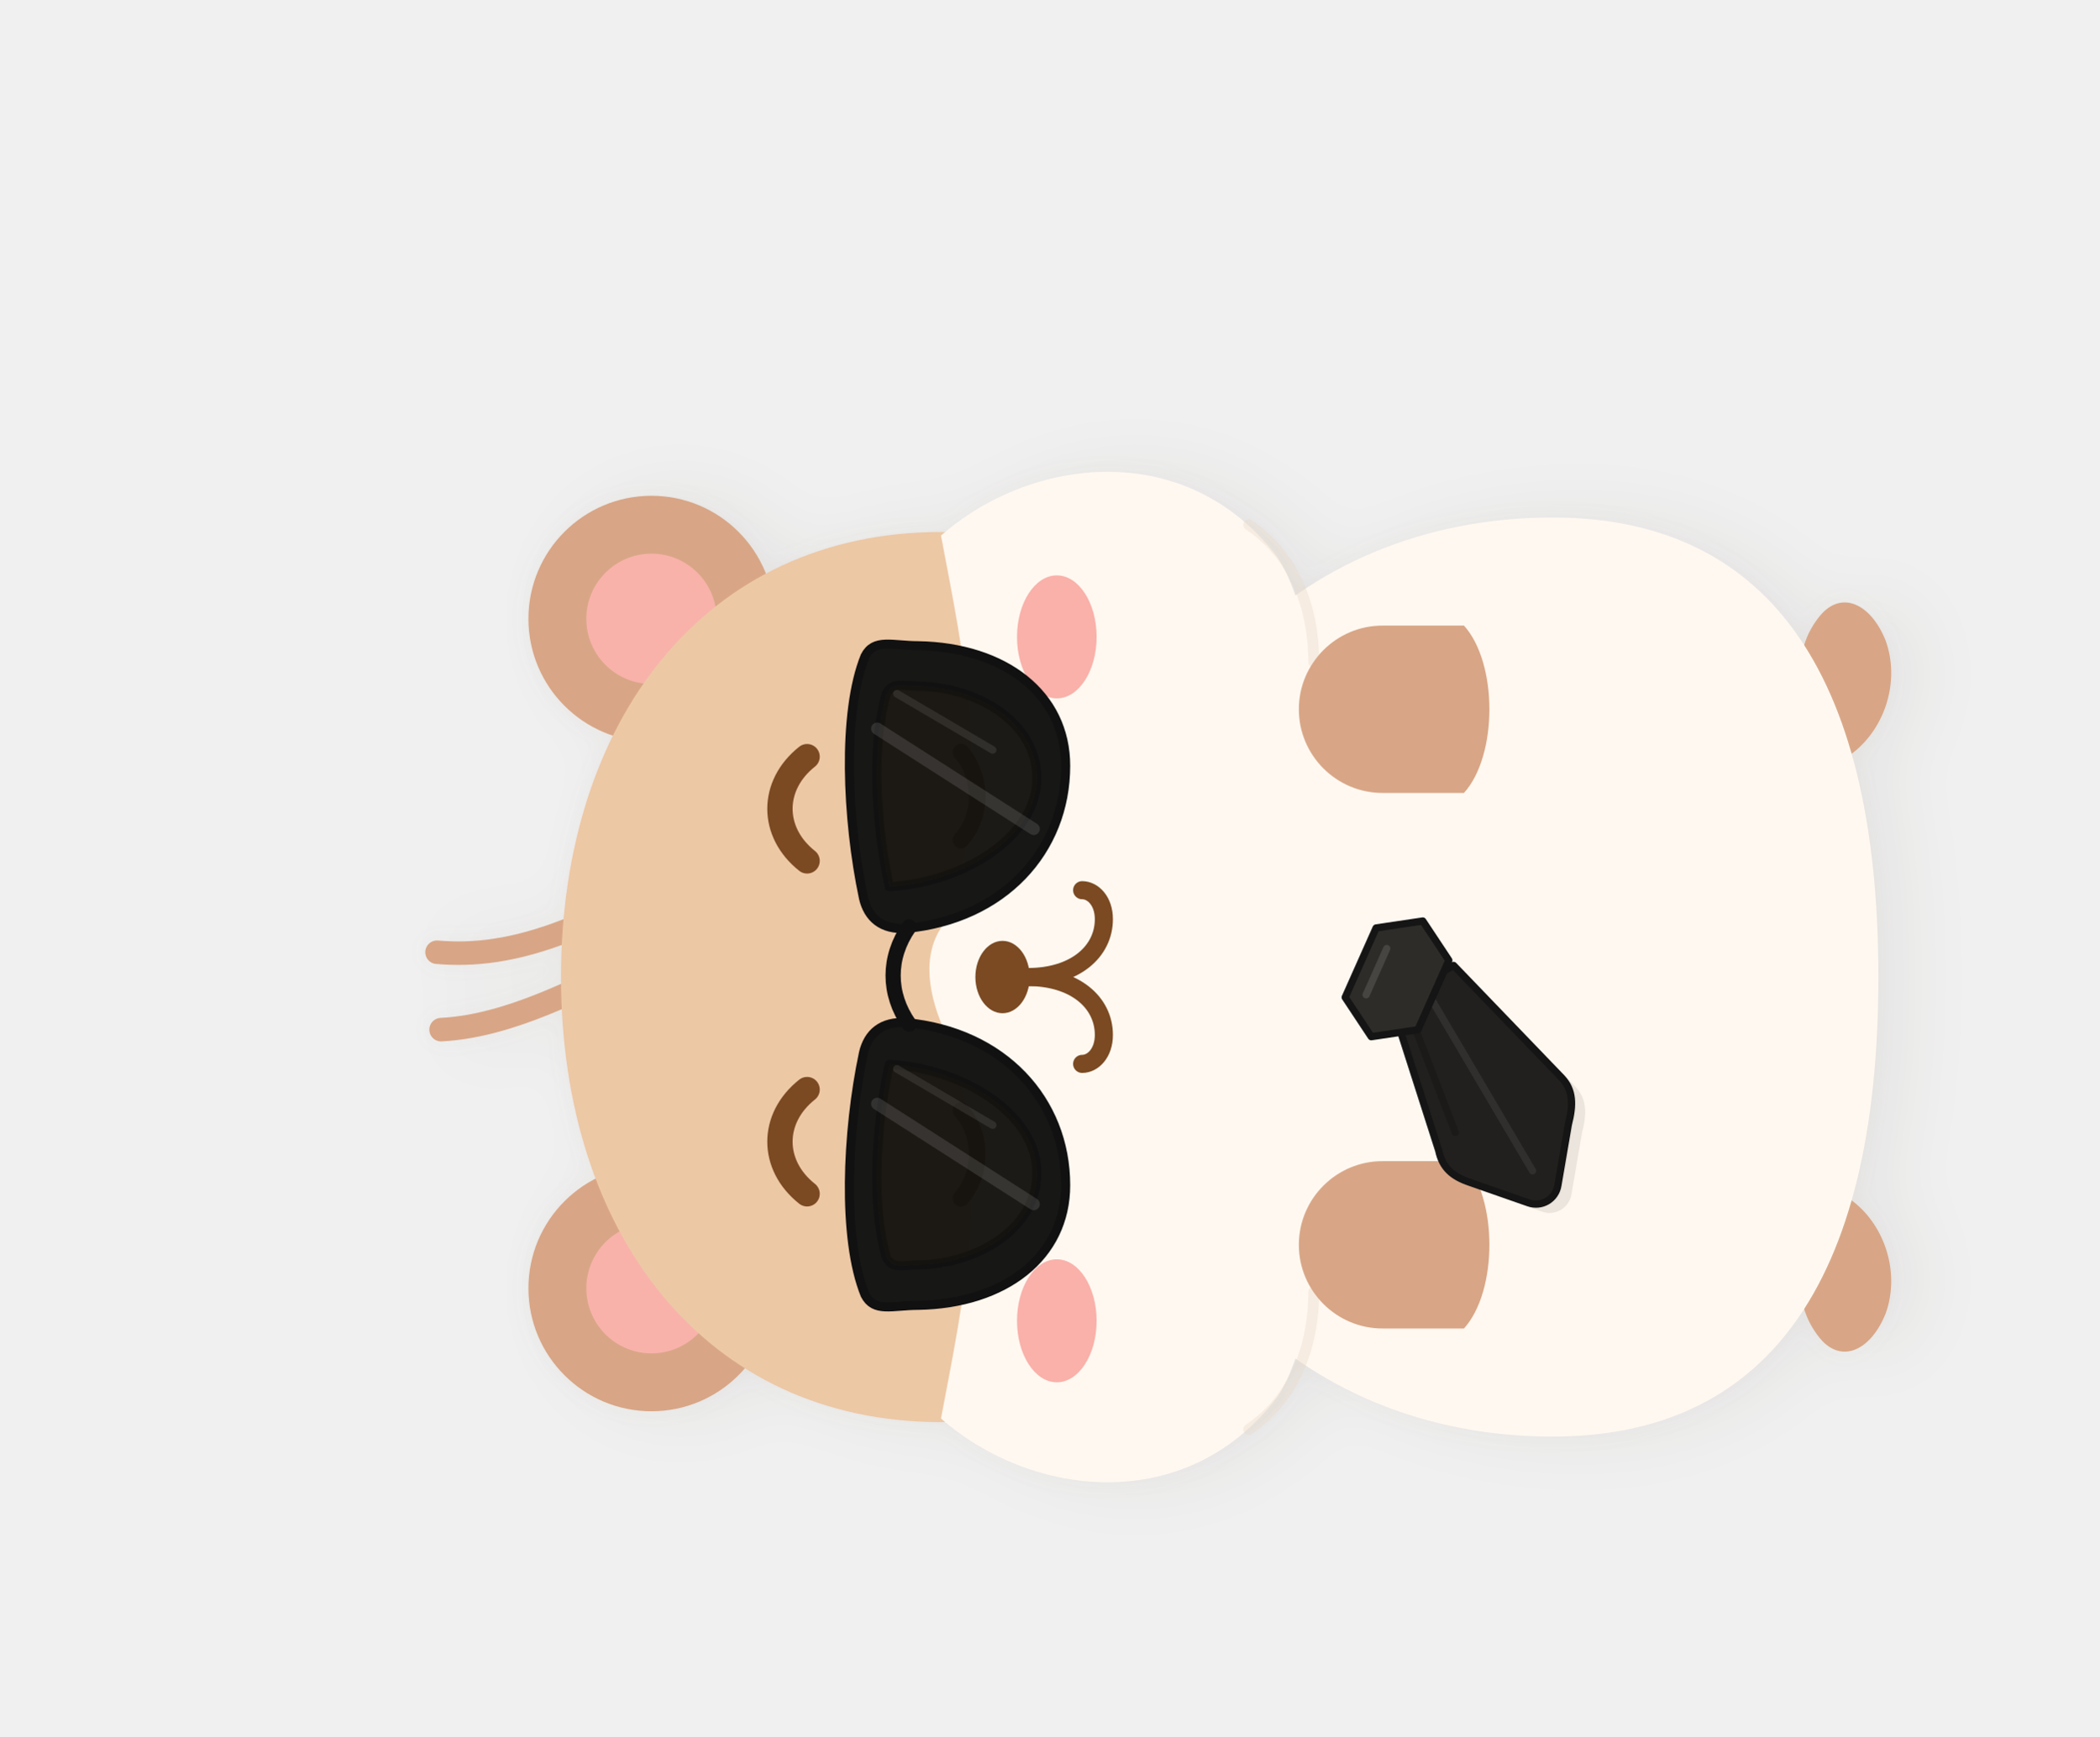
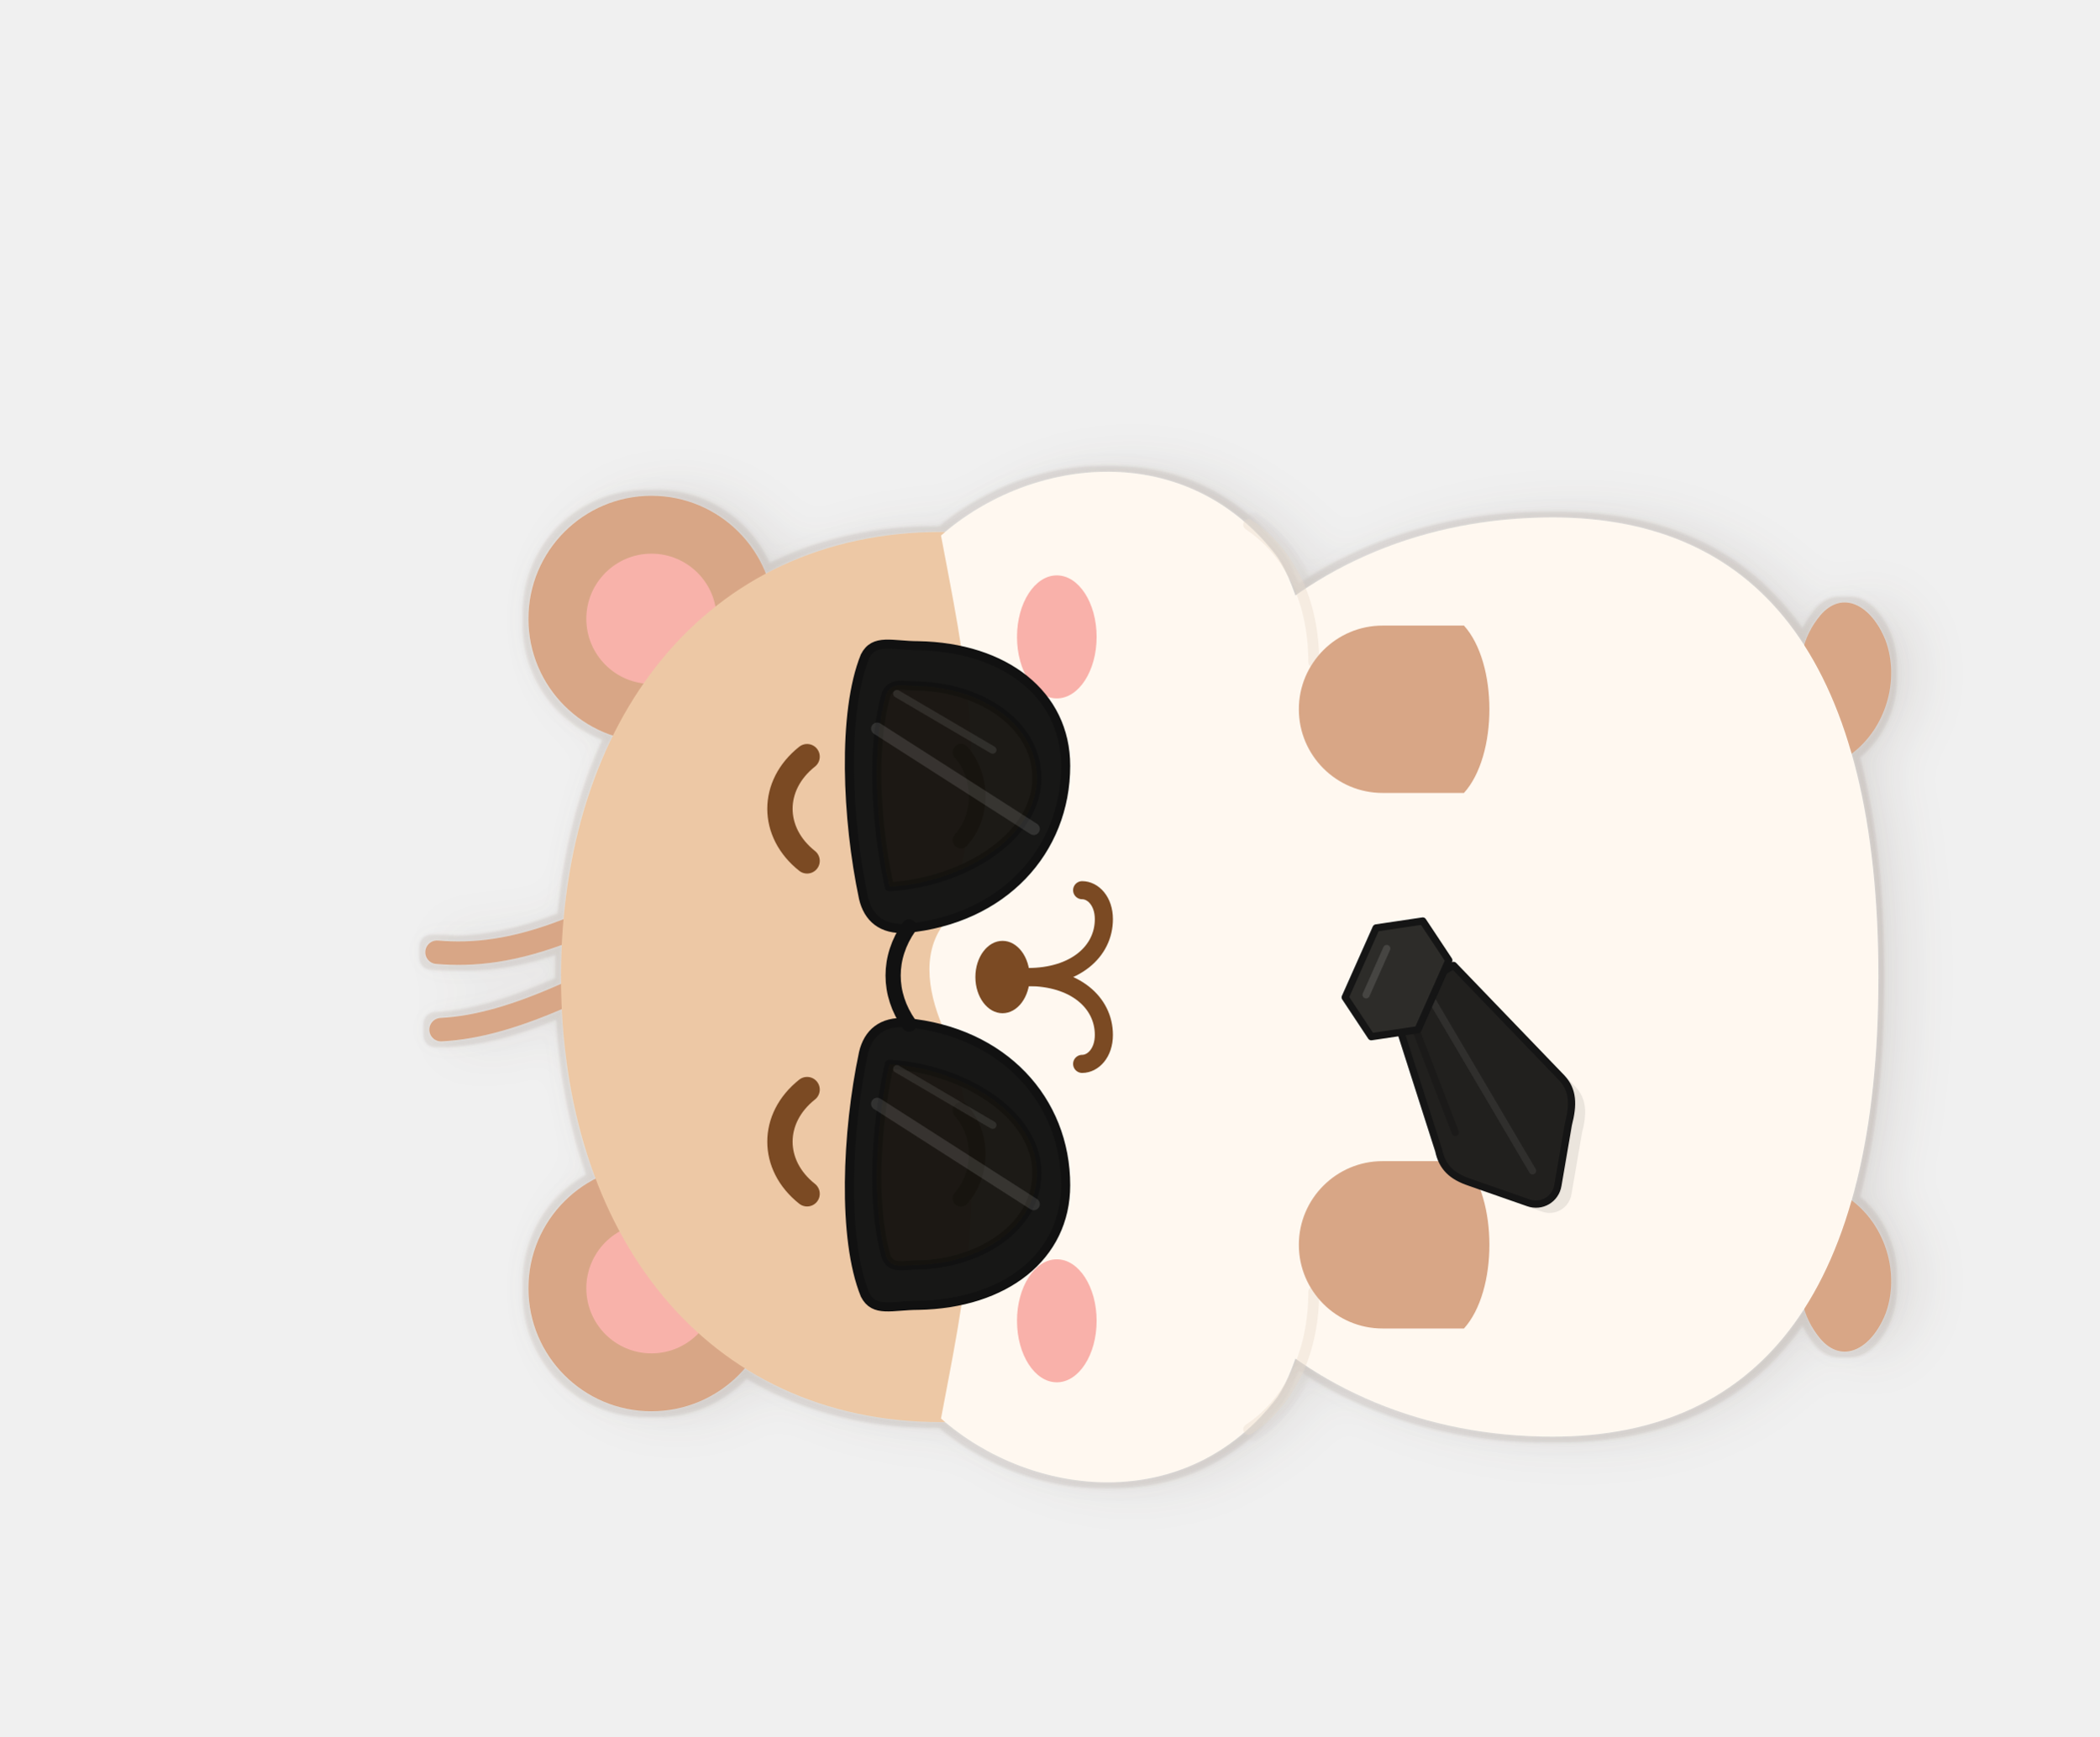
<svg xmlns="http://www.w3.org/2000/svg" id="mini-stage" width="580" height="480" viewBox="-150 -40 580 480" role="img" aria-labelledby="title desc" style="pointer-events:none">
  <defs>
-     <filter id="soft-lift" x="-8%" y="-8%" width="116%" height="116%" color-interpolation-filters="sRGB">
-       <feGaussianBlur in="SourceAlpha" stdDeviation="2.8" result="soft-edge" />
-       <feFlood flood-color="#8b735e" flood-opacity=".045" result="halo-color" />
+     <filter id="soft-lift" x="-14%" y="-14%" width="128%" height="128%" color-interpolation-filters="sRGB">
+       <feMorphology in="SourceAlpha" operator="dilate" radius="1.45" result="edge-spread" />
+       <feComposite in="edge-spread" in2="SourceAlpha" operator="out" result="edge-ring" />
+       <feGaussianBlur in="edge-ring" stdDeviation="0.42" result="edge-soft" />
+       <feFlood flood-color="#7a604d" flood-opacity=".13" result="edge-color" />
+       <feComposite in="edge-color" in2="edge-soft" operator="in" result="edge-rim" />
+       <feGaussianBlur in="SourceAlpha" stdDeviation="3.0" result="soft-edge" />
+       <feFlood flood-color="#8b735e" flood-opacity=".07" result="halo-color" />
      <feComposite in="halo-color" in2="soft-edge" operator="in" result="halo" />
-       <feOffset in="SourceAlpha" dx="0" dy="8" result="shadow-offset" />
-       <feGaussianBlur in="shadow-offset" stdDeviation="9" result="shadow-blur" />
-       <feFlood flood-color="#3a2d23" flood-opacity=".055" result="shadow-color" />
+       <feOffset in="SourceAlpha" dx="0" dy="7" result="shadow-offset" />
+       <feGaussianBlur in="shadow-offset" stdDeviation="7" result="shadow-blur" />
+       <feFlood flood-color="#3a2d23" flood-opacity=".105" result="shadow-color" />
      <feComposite in="shadow-color" in2="shadow-blur" operator="in" result="ambient-shadow" />
      <feMerge>
        <feMergeNode in="ambient-shadow" />
        <feMergeNode in="halo" />
+         <feMergeNode in="edge-rim" />
        <feMergeNode in="SourceGraphic" />
      </feMerge>
    </filter>
    <clipPath id="mini-paw-clip-right" clipPathUnits="userSpaceOnUse">
      <rect x="340" y="236" width="78" height="64" />
    </clipPath>
    <clipPath id="mini-paw-clip-left" clipPathUnits="userSpaceOnUse">
      <rect x="-44" y="236" width="78" height="64" />
    </clipPath>
  </defs>
  <g id="mini-rotate" style="transform-origin:0 0" transform="rotate(-90 187 230)">
    <g id="hamster-flat-master-v11" style="transform-origin:0 0" filter="url(#soft-lift)" fill-rule="evenodd" clip-rule="evenodd">
      <g id="tail" data-part="tail">
        <circle id="tail-fill" cx="187" cy="356" r="22" fill="#d8a686" />
      </g>
      <g id="feet-layer" data-layer="behind-body">
        <g id="left-foot" data-part="left-foot">
          <path id="left-foot-fill" d="M109 392 C101 389 93 391 87 396 C80 402 84 410 94 414 C105 418 118 414 125 405 C131 397 123 394 109 392 Z" fill="#d8a686" />
        </g>
        <g id="right-foot" data-part="right-foot">
          <path id="right-foot-fill" d="M265 392 C273 389 281 391 287 396 C294 402 290 410 280 414 C269 418 256 414 249 405 C243 397 251 394 265 392 Z" fill="#d8a686" />
        </g>
      </g>
      <g id="sleep-body-breath">
        <g id="body-layer" data-layer="body">
          <g id="body-belly" data-part="body-belly">
            <path id="body-belly-fill" d="M187 200 C113 200 60 251 60 322 C60 380 101 412 187 412 C273 412 314 380 314 322 C314 251 261 200 187 200Z" fill="#fff8f0" />
          </g>
        </g>
      </g>
      <g id="sleep-head-tilt">
        <g id="ears-layer" data-layer="ears">
          <g id="left-ear" data-part="left-ear">
            <circle id="left-ear-outer" cx="101" cy="73" r="34" fill="#d8a686" />
            <circle id="left-ear-inner" cx="101" cy="73" r="18" fill="#f8b2aa" />
          </g>
          <g id="right-ear" data-part="right-ear">
            <circle id="right-ear-outer" cx="286" cy="73" r="34" fill="#d8a686" />
            <circle id="right-ear-inner" cx="286" cy="73" r="18" fill="#f8b2aa" />
          </g>
        </g>
        <g id="head-tufts" data-part="head-tufts">
          <path id="left-tuft" d="M182 49 C184 35 187 24 192 15" fill="none" stroke="#d8a686" stroke-width="6.5" stroke-linecap="round" transform="rotate(-32 182 49)" />
          <path id="right-tuft" d="M200 50 C203 34 208 24 214 16" fill="none" stroke="#d8a686" stroke-width="6.5" stroke-linecap="round" transform="rotate(-32 200 50)" />
        </g>
        <g id="head-layer" data-layer="head">
          <g id="head-cap" data-part="head-cap">
            <path id="head-cap-fill" d="M64 153 C64 88 116 48 187 48 C258 48 310 88 310 153 C310 214 257 253 187 253 C117 253 64 214 64 153Z" fill="#edc8a5" />
          </g>
          <g id="cheek-muzzle" data-part="cheek-muzzle">
            <path id="cheek-muzzle-fill" d="M65 153 C97 159 136 168 172 154 C181 150 193 147 202 154 C238 168 277 159 309 153 C331 178 336 221 303 246 C270 268 104 268 71 246 C38 221 43 178 65 153Z" fill="#fff8f0" />
          </g>
          <g id="cheek-creases" data-part="cheek-creases" opacity=".35">
            <path id="left-cheek-crease" d="M62 238 C70 250 84 256 100 256" fill="none" stroke="#e6d7c6" stroke-width="3" stroke-linecap="round" />
            <path id="right-cheek-crease" d="M312 238 C304 250 290 256 274 256" fill="none" stroke="#e6d7c6" stroke-width="3" stroke-linecap="round" />
          </g>
        </g>
        <g id="face-layer" data-layer="face">
          <g id="brows" data-part="brows">
            <path id="left-brow" d="M 127.1 116 C 135.02 106 147.98 106 155.9 116" fill="none" stroke="#7b4a23" stroke-width="7" stroke-linecap="round" />
            <path id="right-brow" d="M 247.9 116 C 239.98 106 227.02 106 219.1 116" fill="none" stroke="#7b4a23" stroke-width="7" stroke-linecap="round" />
          </g>
          <g id="eyes" data-part="eyes">
            <ellipse id="left-eye" cx="138" cy="157" rx="12.5" ry="17" fill="#5a300f" opacity="0" />
            <ellipse id="right-eye" cx="237" cy="157" rx="12.5" ry="17" fill="#5a300f" opacity="0" />
            <path id="sleep-left-eye-arc" data-part="left-sleep-eye-arc" d="M 125.85 158.5 C 132.53 164.5 143.47 164.5 150.15 158.5" fill="none" stroke="#5a300f" stroke-width="4.6" stroke-linecap="round" />
            <path id="sleep-right-eye-arc" data-part="right-sleep-eye-arc" d="M 224.85 158.5 C 231.53 164.5 242.47 164.5 249.15 158.5" fill="none" stroke="#5a300f" stroke-width="4.6" stroke-linecap="round" />
          </g>
          <g id="blushes" data-part="blushes">
            <ellipse id="left-blush" cx="92" cy="185" rx="17" ry="11" fill="#f8aaa2" opacity=".9" />
            <ellipse id="right-blush" cx="281" cy="185" rx="17" ry="11" fill="#f8aaa2" opacity=".9" />
          </g>
          <g id="sunglasses" data-part="sunglasses">
            <g id="left-sunglass" data-part="left-sunglass">
              <path id="left-sunglass-frame" d="M99.22 132 C114.76 125.7 144.16 126.96 166 131.58 C171.46 132.84 174.82 136.62 174.4 143.34 C171.88 170.22 152.98 187.44 129.46 187.44 C109.72 187.44 96.7 170.64 96.28 146.7 C96.28 139.56 94.18 134.52 99.22 132 Z M109.54 137.88 C123.82 133.68 145.66 134.94 162.88 138.72 C161.62 159.3 149.44 178.62 133.9 179.46 C118.78 180.3 107.86 164.76 107.44 146.7 C107.44 142.5 106.18 139.56 109.54 137.88 Z" fill="#171716" fill-rule="evenodd" stroke="#111111" stroke-width="2.52" stroke-linejoin="round" />
              <path id="left-sunglass-lens" d="M109.54 137.88 C123.82 133.68 145.66 134.94 162.88 138.72 C161.62 159.3 149.44 178.62 133.9 179.46 C118.78 180.3 107.86 164.76 107.44 146.7 C107.44 142.5 106.18 139.56 109.54 137.88 Z" fill="#16140f" opacity=".97" />
              <path id="left-lens-main-shine" d="M151.96 135.36 L124.24 178.62" fill="none" stroke="#ffffff" stroke-width="3.36" stroke-linecap="round" opacity=".12" />
              <path id="left-lens-small-shine" d="M161.62 140.82 L146.08 167.28" fill="none" stroke="#ffffff" stroke-width="2.1" stroke-linecap="round" opacity=".09" />
            </g>
            <g id="right-sunglass" data-part="right-sunglass">
              <path id="right-sunglass-frame" d="M275.62 132 C260.08 125.7 230.68 126.96 208.84 131.58 C203.38 132.84 200.02 136.62 200.44 143.34 C202.96 170.22 221.86 187.44 245.38 187.44 C265.12 187.44 278.14 170.64 278.56 146.7 C278.56 139.56 280.66 134.52 275.62 132 Z M265.3 137.88 C251.02 133.68 229.18 134.94 211.96 138.72 C213.22 159.3 225.4 178.62 240.94 179.46 C256.06 180.3 266.98 164.76 267.4 146.7 C267.4 142.5 268.66 139.56 265.3 137.88 Z" fill="#171716" fill-rule="evenodd" stroke="#111111" stroke-width="2.52" stroke-linejoin="round" />
              <path id="right-sunglass-lens" d="M265.3 137.88 C251.02 133.68 229.18 134.94 211.96 138.72 C213.22 159.3 225.4 178.62 240.94 179.46 C256.06 180.3 266.98 164.76 267.4 146.7 C267.4 142.5 268.66 139.56 265.3 137.88 Z" fill="#16140f" opacity=".97" />
              <path id="right-lens-main-shine" d="M255.64 135.36 L227.92 178.62" fill="none" stroke="#ffffff" stroke-width="3.36" stroke-linecap="round" opacity=".12" />
              <path id="right-lens-small-shine" d="M265.3 140.82 L249.76 167.28" fill="none" stroke="#ffffff" stroke-width="2.1" stroke-linecap="round" opacity=".09" />
            </g>
            <path id="sunglasses-bridge" d="M173.98 144.18 C182.38 138.3 192.46 138.3 200.86 144.18" fill="none" stroke="#111111" stroke-width="4.2" stroke-linecap="round" />
          </g>
          <g id="nose-mouth" data-part="nose-mouth">
            <ellipse id="nose-fill" cx="187" cy="170" rx="10" ry="7.5" fill="#7b4a23" />
            <path id="mouth-left" d="M187 177 C187 190 180 198 171 198 C166 198 163 195 163 192" fill="none" stroke="#7b4a23" stroke-width="5" stroke-linecap="round" />
            <path id="mouth-right" d="M187 177 C187 190 194 198 203 198 C208 198 211 195 211 192" fill="none" stroke="#7b4a23" stroke-width="5" stroke-linecap="round" />
          </g>
        </g>
      </g>
      <g id="hands-layer" data-layer="hands-above-face">
        <g id="left-hand" data-part="left-hand" clip-path="url(#mini-paw-clip-left)" transform="translate(122.5 7) rotate(90 -9.5 268) translate(-9.5 268) scale(1.25) translate(9.5 -268)">
          <path id="left-hand-base" d="M118 249.5 L-9.5 249.5 C-19.7 249.5 -28 257.8 -28 268 C-28 278.2 -19.7 286.5 -9.5 286.5 L118 286.5 C123 279.1 123 256.9 118 249.5 Z" fill="#fff8f0" />
          <path id="left-paw-tip" d="M8.5 249.5 L-9.5 249.5 C-19.7 249.5 -28 257.8 -28 268 C-28 278.2 -19.7 286.5 -9.5 286.5 L8.5 286.5 C16 278.2 16 257.8 8.5 249.5 Z" fill="#d8a686" />
        </g>
        <g id="right-hand" data-part="right-hand" clip-path="url(#mini-paw-clip-right)" transform="translate(-122.5 7) rotate(270 383.5 268) translate(383.5 268) scale(1.25) translate(-383.5 -268)">
          <path id="right-hand-base" d="M256 249.5 L383.5 249.5 C393.7 249.5 402 257.8 402 268 C402 278.2 393.7 286.5 383.5 286.5 L256 286.5 C251 279.1 251 256.9 256 249.5 Z" fill="#fff8f0" />
          <path id="right-paw-tip" d="M365.5 249.5 L383.5 249.5 C393.7 249.5 402 257.8 402 268 C402 278.2 393.7 286.5 383.5 286.5 L365.5 286.5 C358 278.2 358 257.8 365.5 249.5 Z" fill="#d8a686" />
        </g>
      </g>
      <g id="sleep-tie-sway">
        <g id="tie" data-part="tie" transform="translate(153 260)">
          <path id="tie-shadow" d="M24 27 L44 27 L54 68 C55 72.5 53 76 49 80 L38 93 C35.5 96 31 96 28.5 93 L17.5 80 C14 76 13 72.5 14.5 68 Z" fill="#000000" opacity=".08" transform="translate(7 6.5) rotate(59.5 33.5 14) translate(2 2)" />
          <path id="tie-blade" d="M24 24 L44 24 L54 66 C55 70.5 53 74 49 78 L38 91 C35.5 94 31 94 28.5 91 L17.5 78 C14 74 13 70.5 14.5 66 Z" fill="#21201e" stroke="#151515" stroke-width="2" stroke-linejoin="round" transform="translate(7 6.5) rotate(59.5 33.5 14)" />
          <path id="tie-center-fold" d="M34 28 L34 84" fill="none" stroke="#ffffff" stroke-width="2" stroke-linecap="round" opacity=".07" transform="translate(7 6.5) rotate(59.5 33.5 14)" />
          <path id="tie-left-fold" d="M27 28 L21 64" fill="none" stroke="#000000" stroke-width="2" stroke-linecap="round" opacity=".18" transform="translate(7 6.5) rotate(59.5 33.5 14)" />
          <path id="tie-knot" d="M23 3 L44 3 L51 14 L44 25 L23 25 L16 14 Z" fill="#2d2c29" stroke="#151515" stroke-width="2" stroke-linejoin="round" transform="translate(0 5) rotate(24 33.5 14)" />
          <path id="tie-knot-highlight" d="M26 8 L40 8" fill="none" stroke="#ffffff" stroke-width="2" stroke-linecap="round" opacity=".12" transform="translate(0 5) rotate(24 33.5 14)" />
        </g>
      </g>
    </g>
  </g>
  <g id="sleep-zzz-layer" fill="none" stroke="#8a5a3f" stroke-linecap="round" stroke-linejoin="round" pointer-events="none">
    <path id="sleep-zzz-large" d="M 0 0 L 29 4 L -3 33 L 25 38" stroke-width="7" opacity="0" />
    <path id="sleep-zzz-mid" d="M 0 0 L 25 3 L -3 27 L 21 30" stroke-width="6" opacity="0" />
    <path id="sleep-zzz-small" d="M 0 0 L 16 2 L -2 18 L 14 20" stroke-width="4.6" opacity="0" />
  </g>
</svg>
